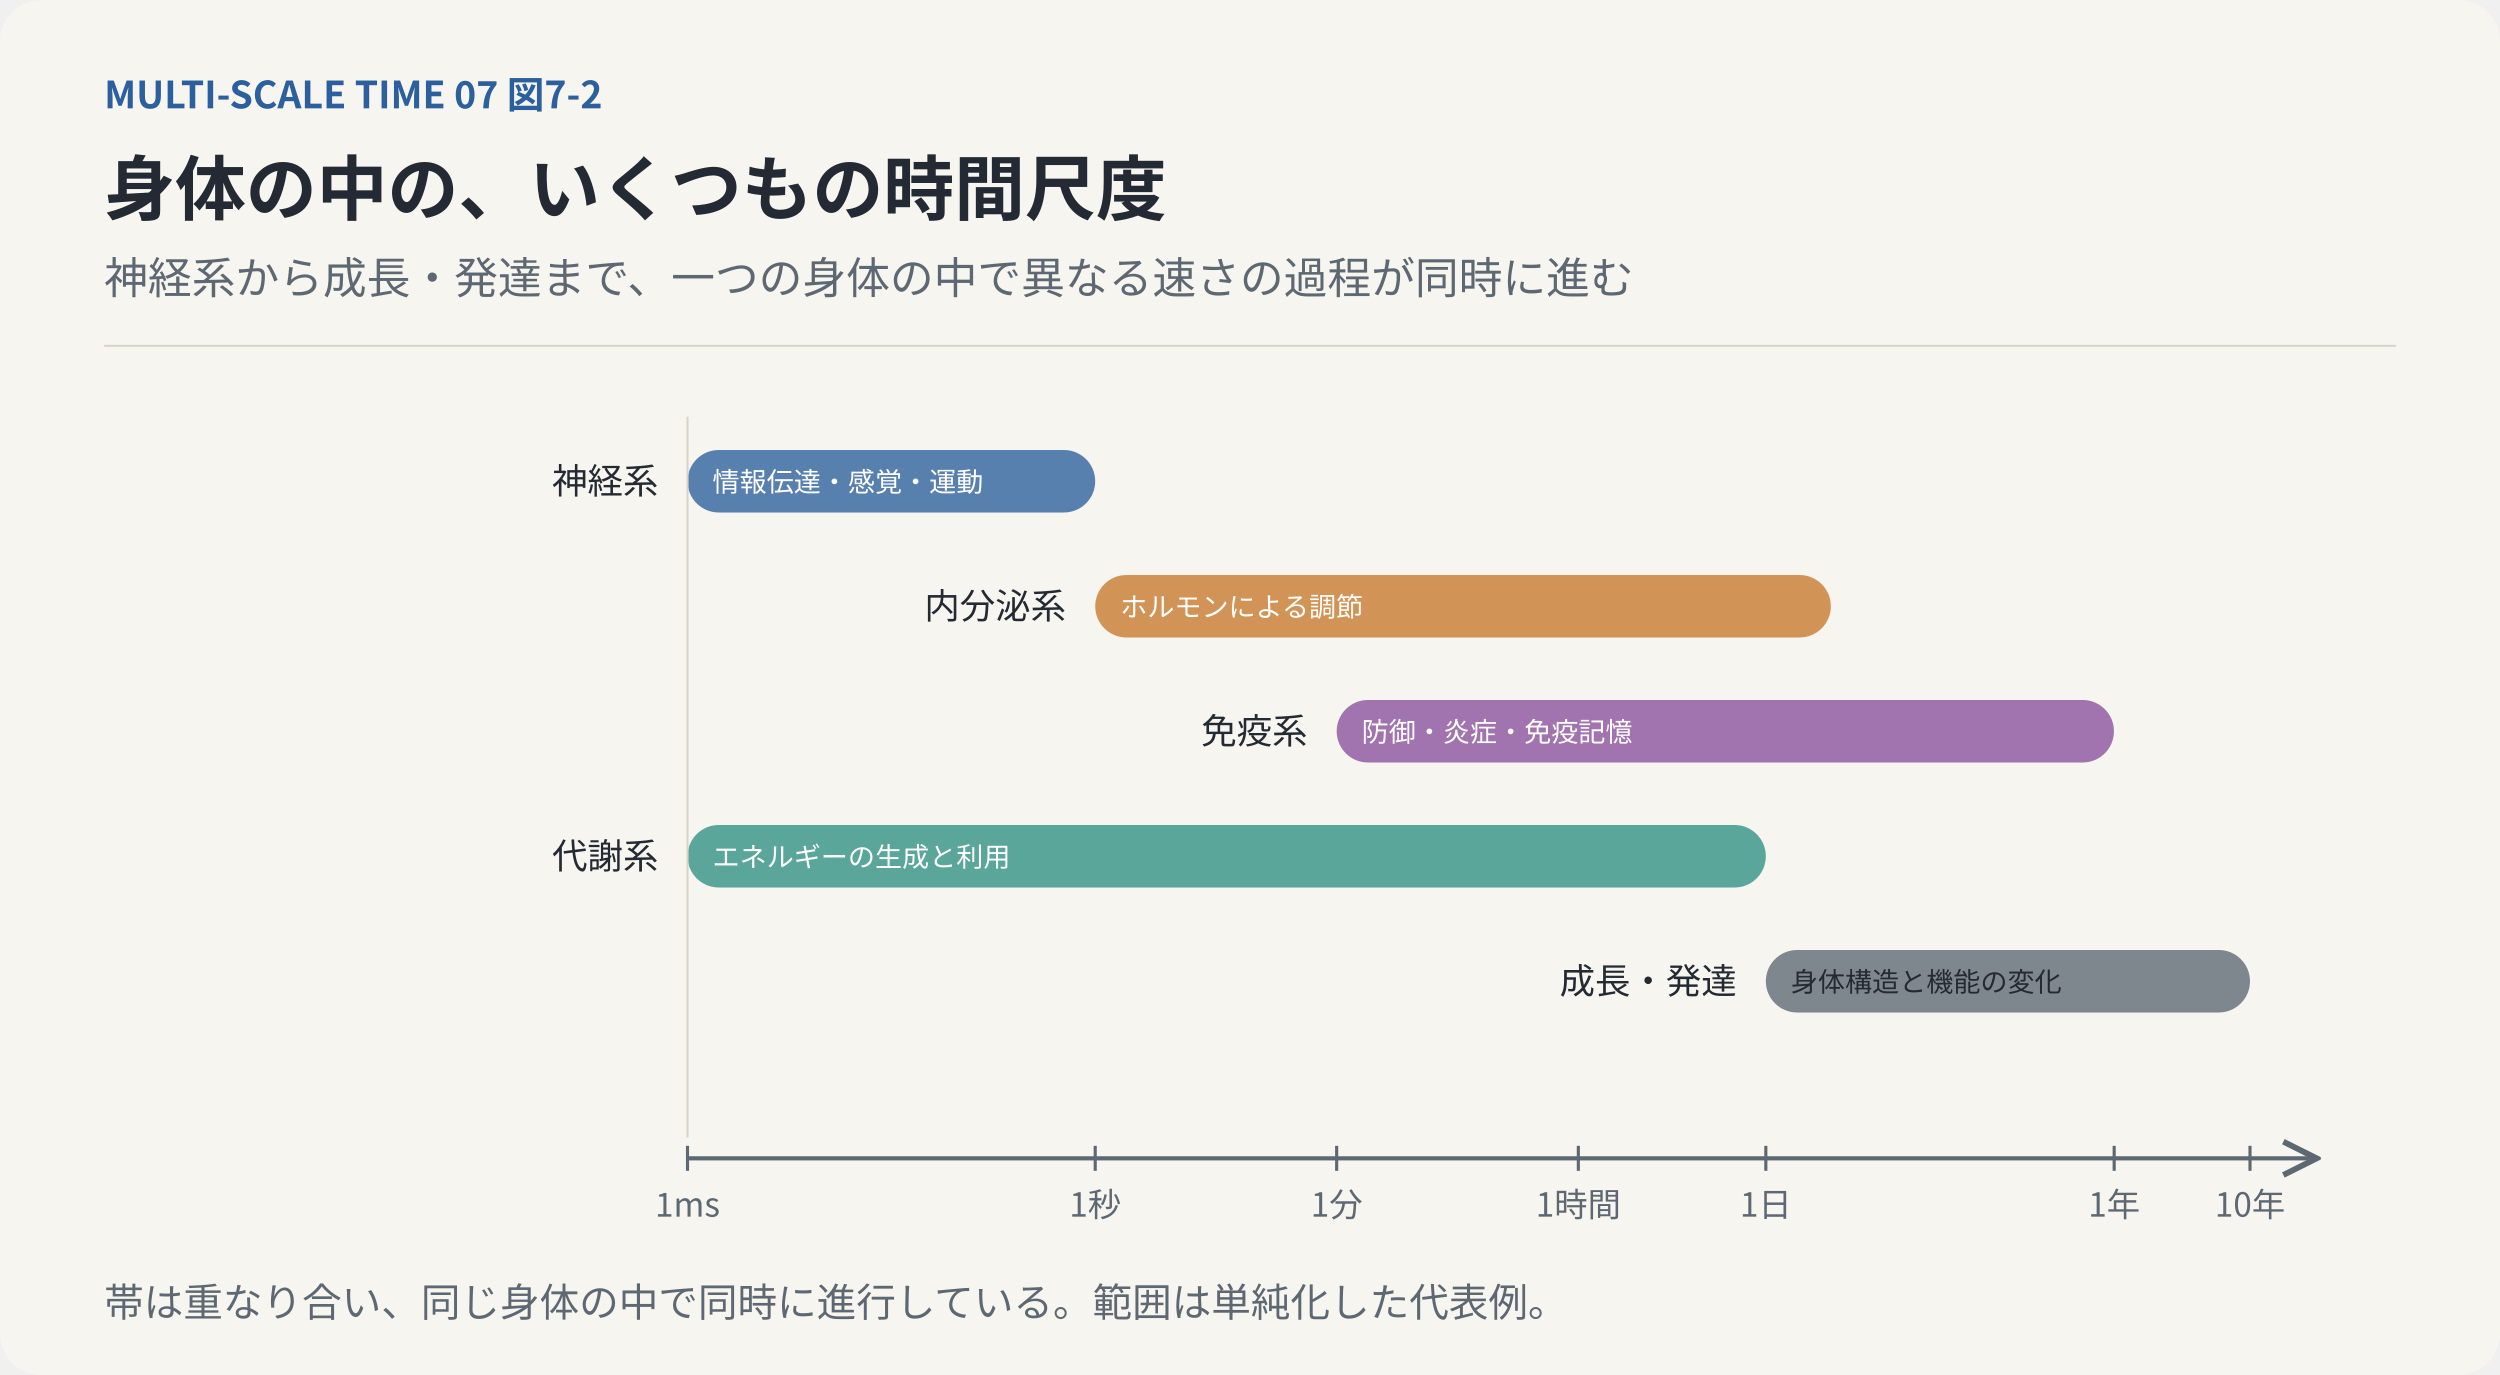
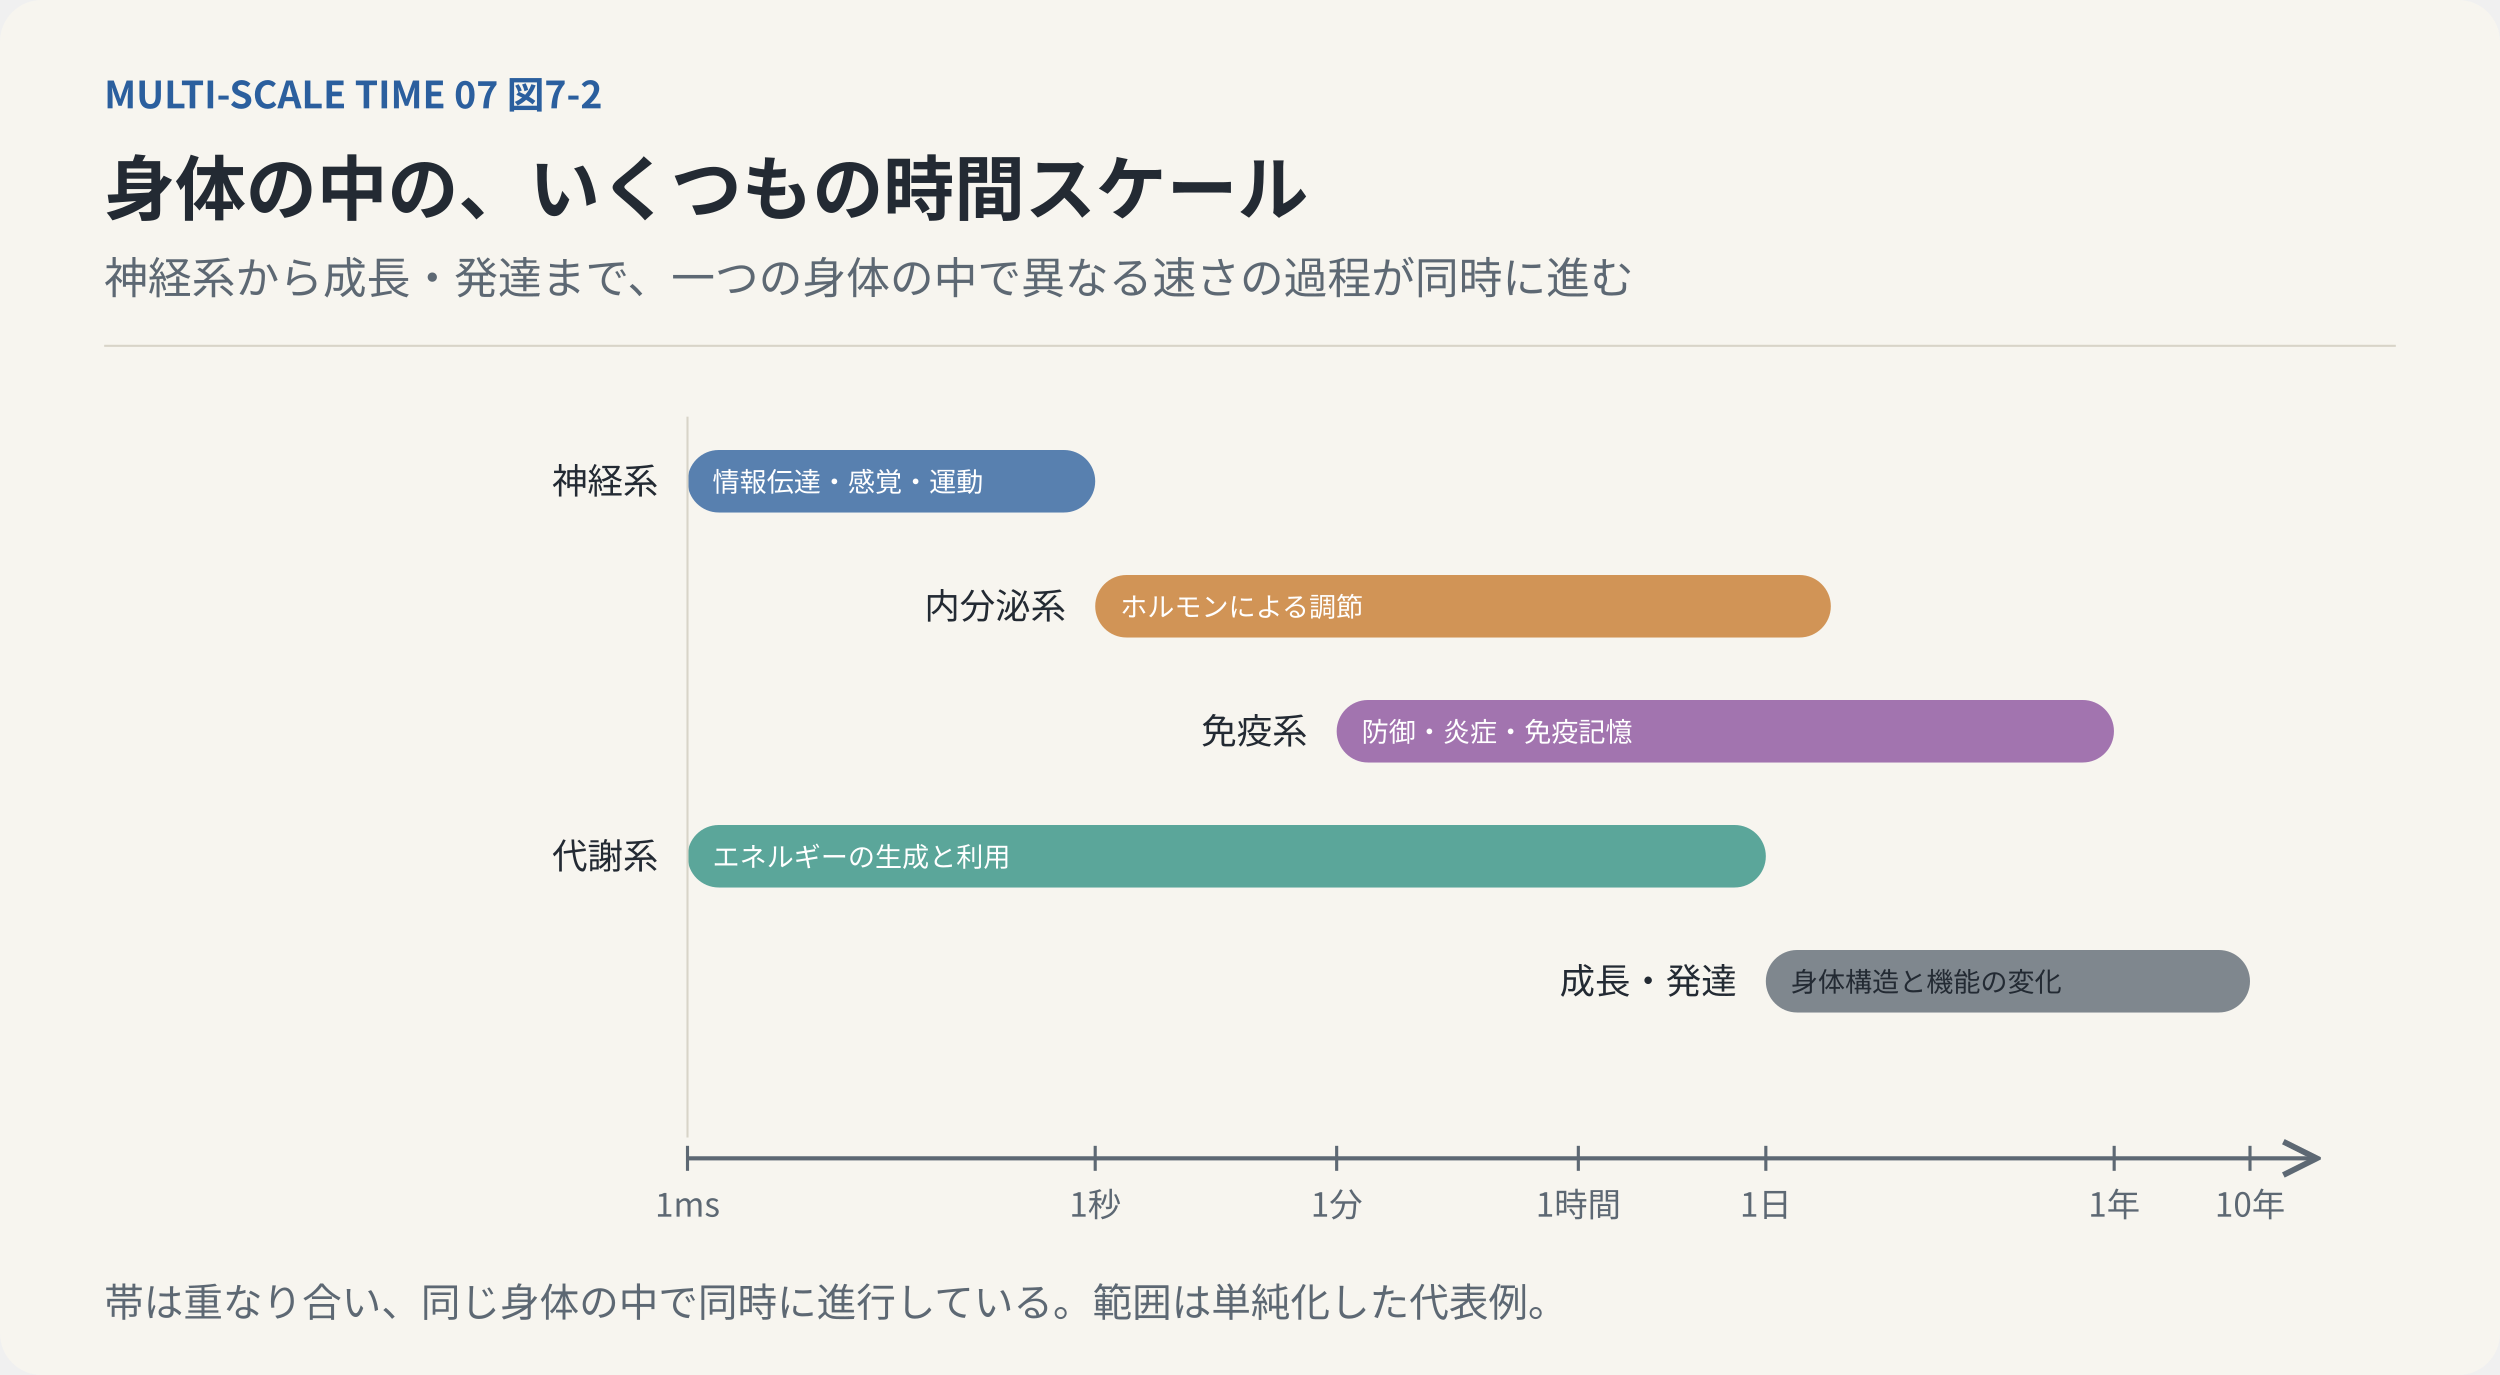
<svg xmlns="http://www.w3.org/2000/svg" width="1200" height="660" viewBox="0 0 1200 660" role="img" aria-labelledby="title desc">
  <defs>
    <marker id="arrow" markerWidth="10" markerHeight="10" refX="8" refY="5" orient="auto-start-reverse">
      <path d="M1,1 L9,5 L1,9" fill="none" stroke="#5d6873" stroke-width="1.4" />
    </marker>
    <marker id="arrow-blue" markerWidth="10" markerHeight="10" refX="8" refY="5" orient="auto-start-reverse">
      <path d="M1,1 L9,5 L1,9" fill="none" stroke="#2b5f9e" stroke-width="1.4" />
    </marker>
    <marker id="arrow-amber" markerWidth="10" markerHeight="10" refX="8" refY="5" orient="auto-start-reverse">
      <path d="M1,1 L9,5 L1,9" fill="none" stroke="#c7792b" stroke-width="1.4" />
    </marker>
    <marker id="arrow-teal" markerWidth="10" markerHeight="10" refX="8" refY="5" orient="auto-start-reverse">
      <path d="M1,1 L9,5 L1,9" fill="none" stroke="#2f8f83" stroke-width="1.4" />
    </marker>
  </defs>
  <rect width="1200" height="660" rx="20" fill="#f7f5ef" />
  <g font-family="system-ui, -apple-system, &quot;Hiragino Kaku Gothic ProN&quot;, &quot;Noto Sans CJK JP&quot;, Meiryo, sans-serif">
    <text x="50.0" y="52.0" fill="#2b5f9e" font-size="18" text-anchor="start" font-weight="700">MULTI-SCALE TIME     07     図7-2</text>
-     <text x="50.0" y="103.0" fill="#232a33" font-size="34" text-anchor="start" font-weight="700">身体の中の、いくつもの時間尺度</text>
+     <text x="50.0" y="103.0" fill="#232a33" font-size="34" text-anchor="start" font-weight="700">身体の中の、いくつもの時間スケール</text>
    <text x="50.0" y="141.0" fill="#5d6873" font-size="21" text-anchor="start" font-weight="400">神経系から成長・発達まで、一つの身体の中で異なる速さの過程が同時に進む</text>
    <line x1="50.0" y1="166.0" x2="1150.0" y2="166.0" stroke="#d8d4c8" stroke-width="1" />
    <line x1="330.0" y1="556.0" x2="1110.0" y2="556.0" stroke="#5d6873" stroke-width="2" marker-end="url(#arrow)" />
    <line x1="330.0" y1="550.0" x2="330.0" y2="562.0" stroke="#5d6873" stroke-width="1.5" />
    <text x="330.0" y="584.0" fill="#5d6873" font-size="16" text-anchor="middle" font-weight="400">1ms</text>
    <line x1="525.7" y1="550.0" x2="525.7" y2="562.0" stroke="#5d6873" stroke-width="1.5" />
    <text x="525.7" y="584.0" fill="#5d6873" font-size="16" text-anchor="middle" font-weight="400">1秒</text>
    <line x1="641.6" y1="550.0" x2="641.6" y2="562.0" stroke="#5d6873" stroke-width="1.5" />
    <text x="641.6" y="584.0" fill="#5d6873" font-size="16" text-anchor="middle" font-weight="400">1分</text>
    <line x1="757.6" y1="550.0" x2="757.6" y2="562.0" stroke="#5d6873" stroke-width="1.5" />
    <text x="757.6" y="584.0" fill="#5d6873" font-size="16" text-anchor="middle" font-weight="400">1時間</text>
    <line x1="847.6" y1="550.0" x2="847.6" y2="562.0" stroke="#5d6873" stroke-width="1.5" />
    <text x="847.6" y="584.0" fill="#5d6873" font-size="16" text-anchor="middle" font-weight="400">1日</text>
    <line x1="1014.8" y1="550.0" x2="1014.8" y2="562.0" stroke="#5d6873" stroke-width="1.5" />
    <text x="1014.8" y="584.0" fill="#5d6873" font-size="16" text-anchor="middle" font-weight="400">1年</text>
    <line x1="1080.0" y1="550.0" x2="1080.0" y2="562.0" stroke="#5d6873" stroke-width="1.5" />
    <text x="1080.0" y="584.0" fill="#5d6873" font-size="16" text-anchor="middle" font-weight="400">10年</text>
    <rect x="330.0" y="216.0" width="195.7" height="30.0" rx="15.0" fill="#2b5f9e" stroke="none" stroke-width="0" opacity="0.78" />
    <text x="316.0" y="237.0" fill="#232a33" font-size="17" text-anchor="end" font-weight="400">神経系</text>
    <text x="342.0" y="236.0" fill="#ffffff" font-size="13" text-anchor="start" font-weight="400">情報伝達・感覚・運動</text>
    <rect x="525.7" y="276.0" width="353.1" height="30.0" rx="15.0" fill="#c7792b" stroke="none" stroke-width="0" opacity="0.78" />
    <text x="511.7" y="297.0" fill="#232a33" font-size="17" text-anchor="end" font-weight="400">内分泌系</text>
    <text x="537.7" y="296.0" fill="#ffffff" font-size="13" text-anchor="start" font-weight="400">ホルモンによる調節</text>
    <rect x="641.6" y="336.0" width="373.1" height="30.0" rx="15.0" fill="#8a4f9e" stroke="none" stroke-width="0" opacity="0.78" />
    <text x="627.6" y="357.0" fill="#232a33" font-size="17" text-anchor="end" font-weight="400">免疫系</text>
    <text x="653.6" y="356.0" fill="#ffffff" font-size="13" text-anchor="start" font-weight="400">防御・炎症・免疫記憶</text>
    <rect x="330.0" y="396.0" width="517.6" height="30.0" rx="15.0" fill="#2f8f83" stroke="none" stroke-width="0" opacity="0.78" />
    <text x="316.0" y="417.0" fill="#232a33" font-size="17" text-anchor="end" font-weight="400">代謝系</text>
    <text x="342.0" y="416.0" fill="#ffffff" font-size="13" text-anchor="start" font-weight="400">エネルギーの生成と利用</text>
    <rect x="847.6" y="456.0" width="232.4" height="30.0" rx="15.0" fill="#5d6873" stroke="none" stroke-width="0" opacity="0.78" />
    <text x="833.6" y="477.0" fill="#232a33" font-size="17" text-anchor="end" font-weight="400">成長・発達</text>
    <text x="859.6" y="476.0" fill="#232a33" font-size="13" text-anchor="start" font-weight="400">身体構造と機能の変化</text>
    <line x1="330.0" y1="200.0" x2="330.0" y2="546.0" stroke="#d8d4c8" stroke-width="1" />
    <text x="50.0" y="632.0" fill="#5d6873" font-size="19" text-anchor="start" font-weight="400">帯は重なり合い、同じ身体の中で同時に進行している。範囲は単純化した代表例。</text>
  </g>
</svg>
